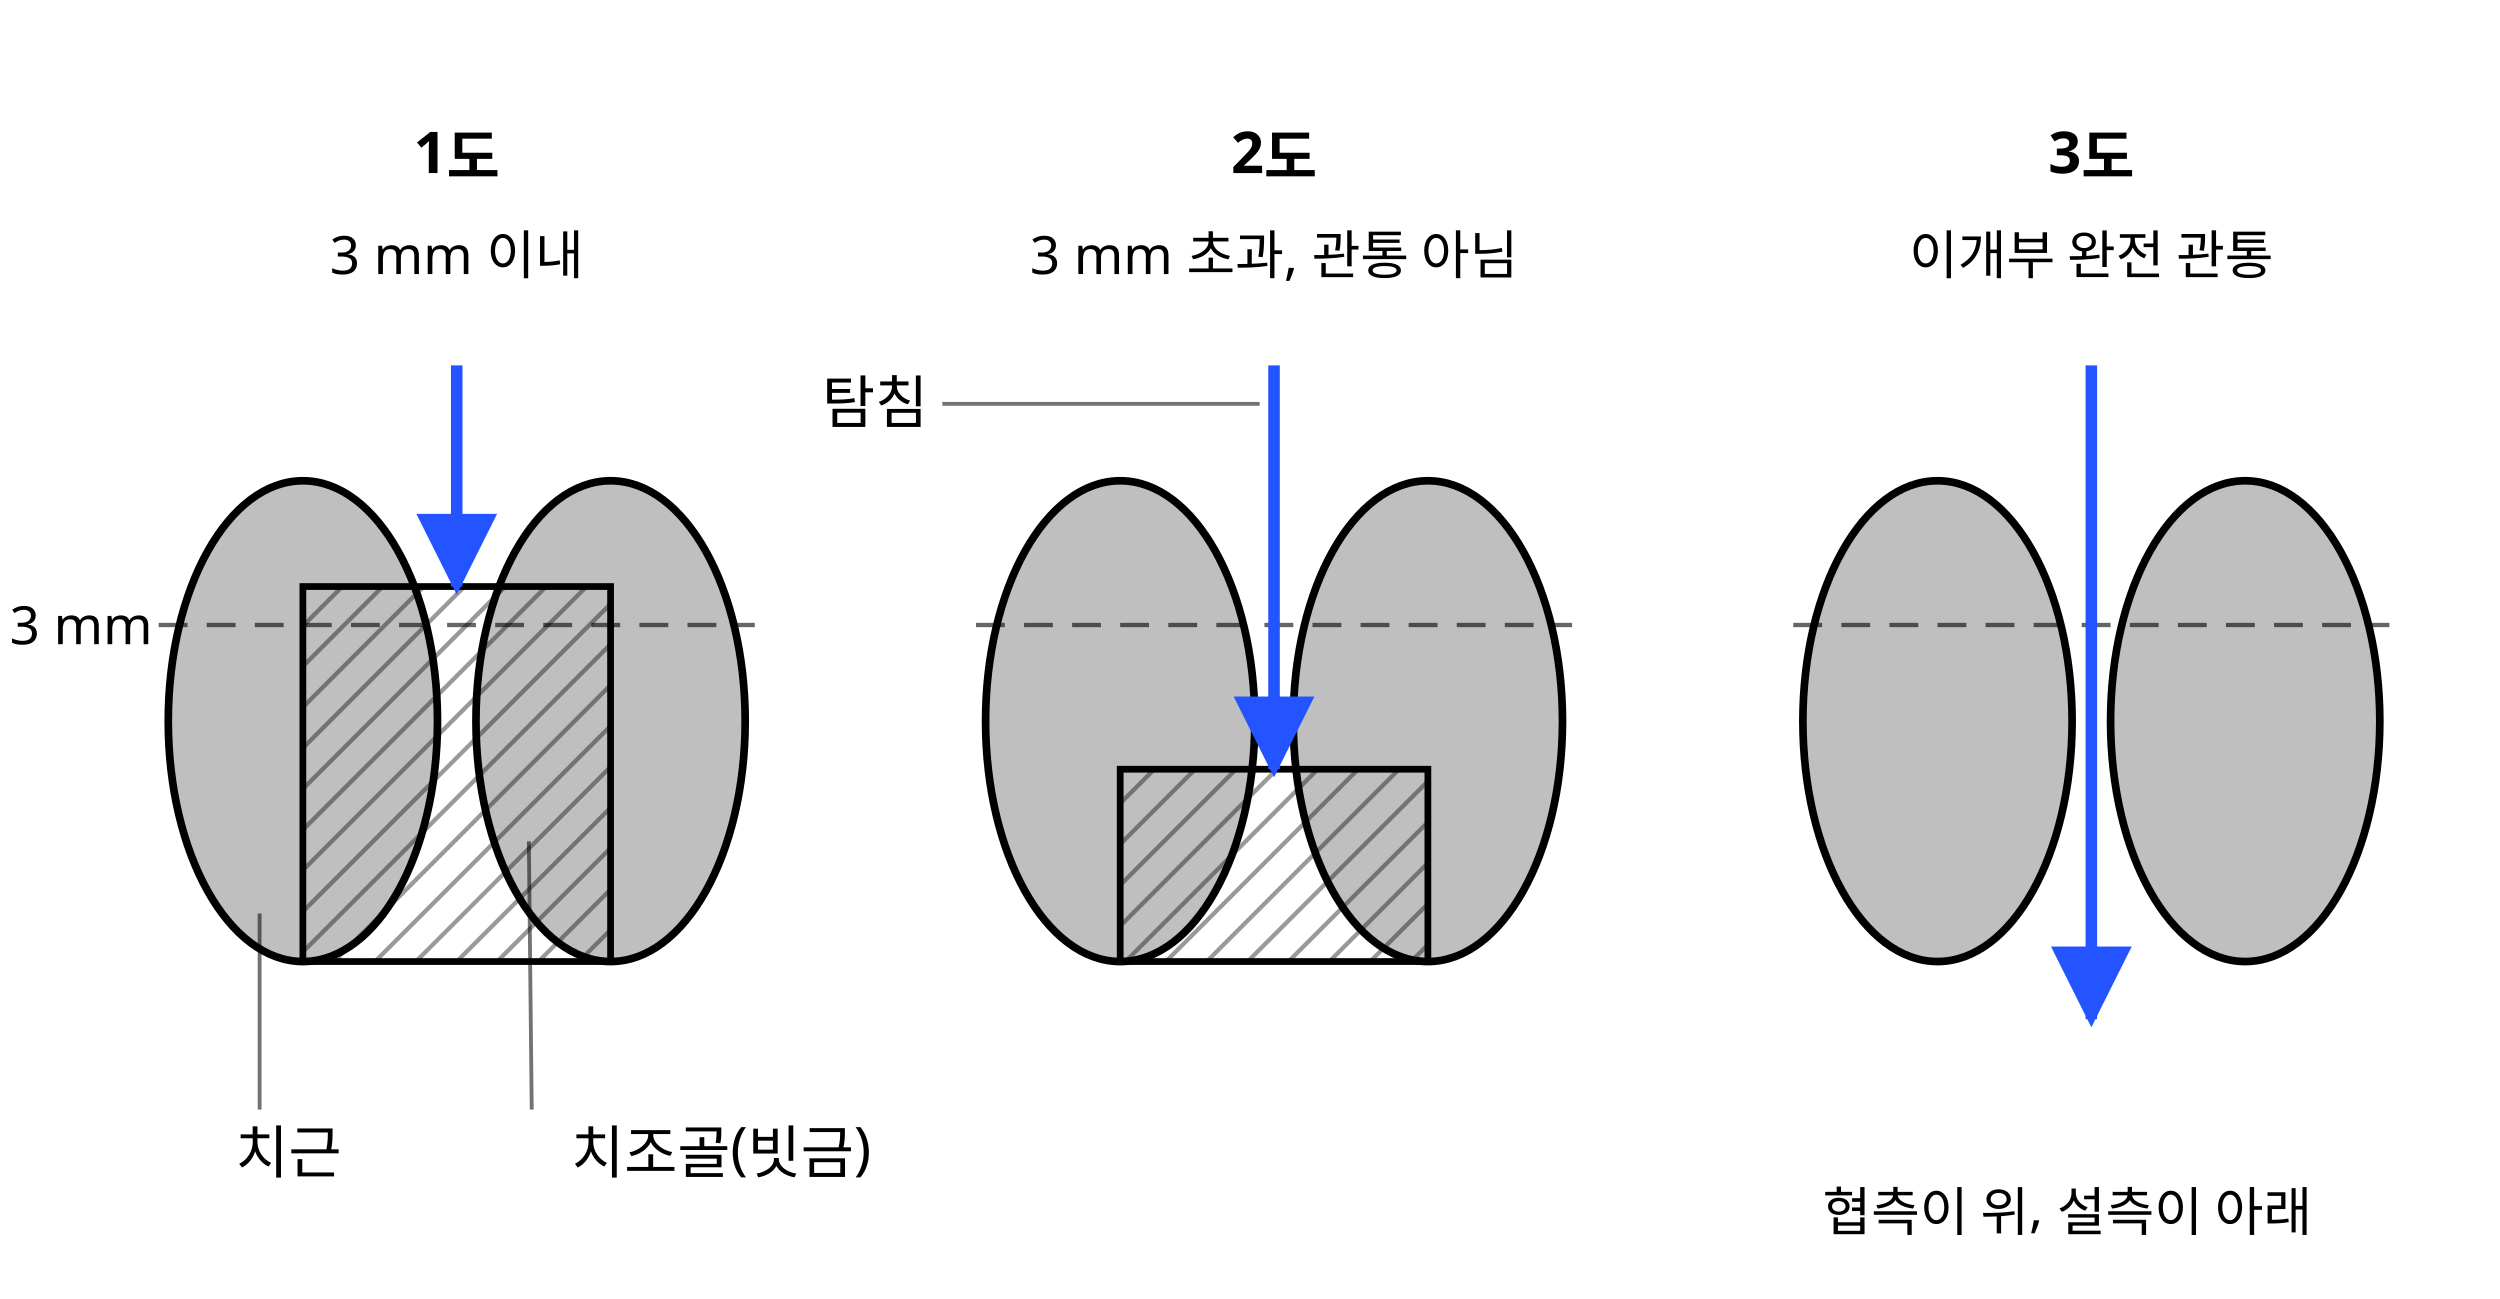
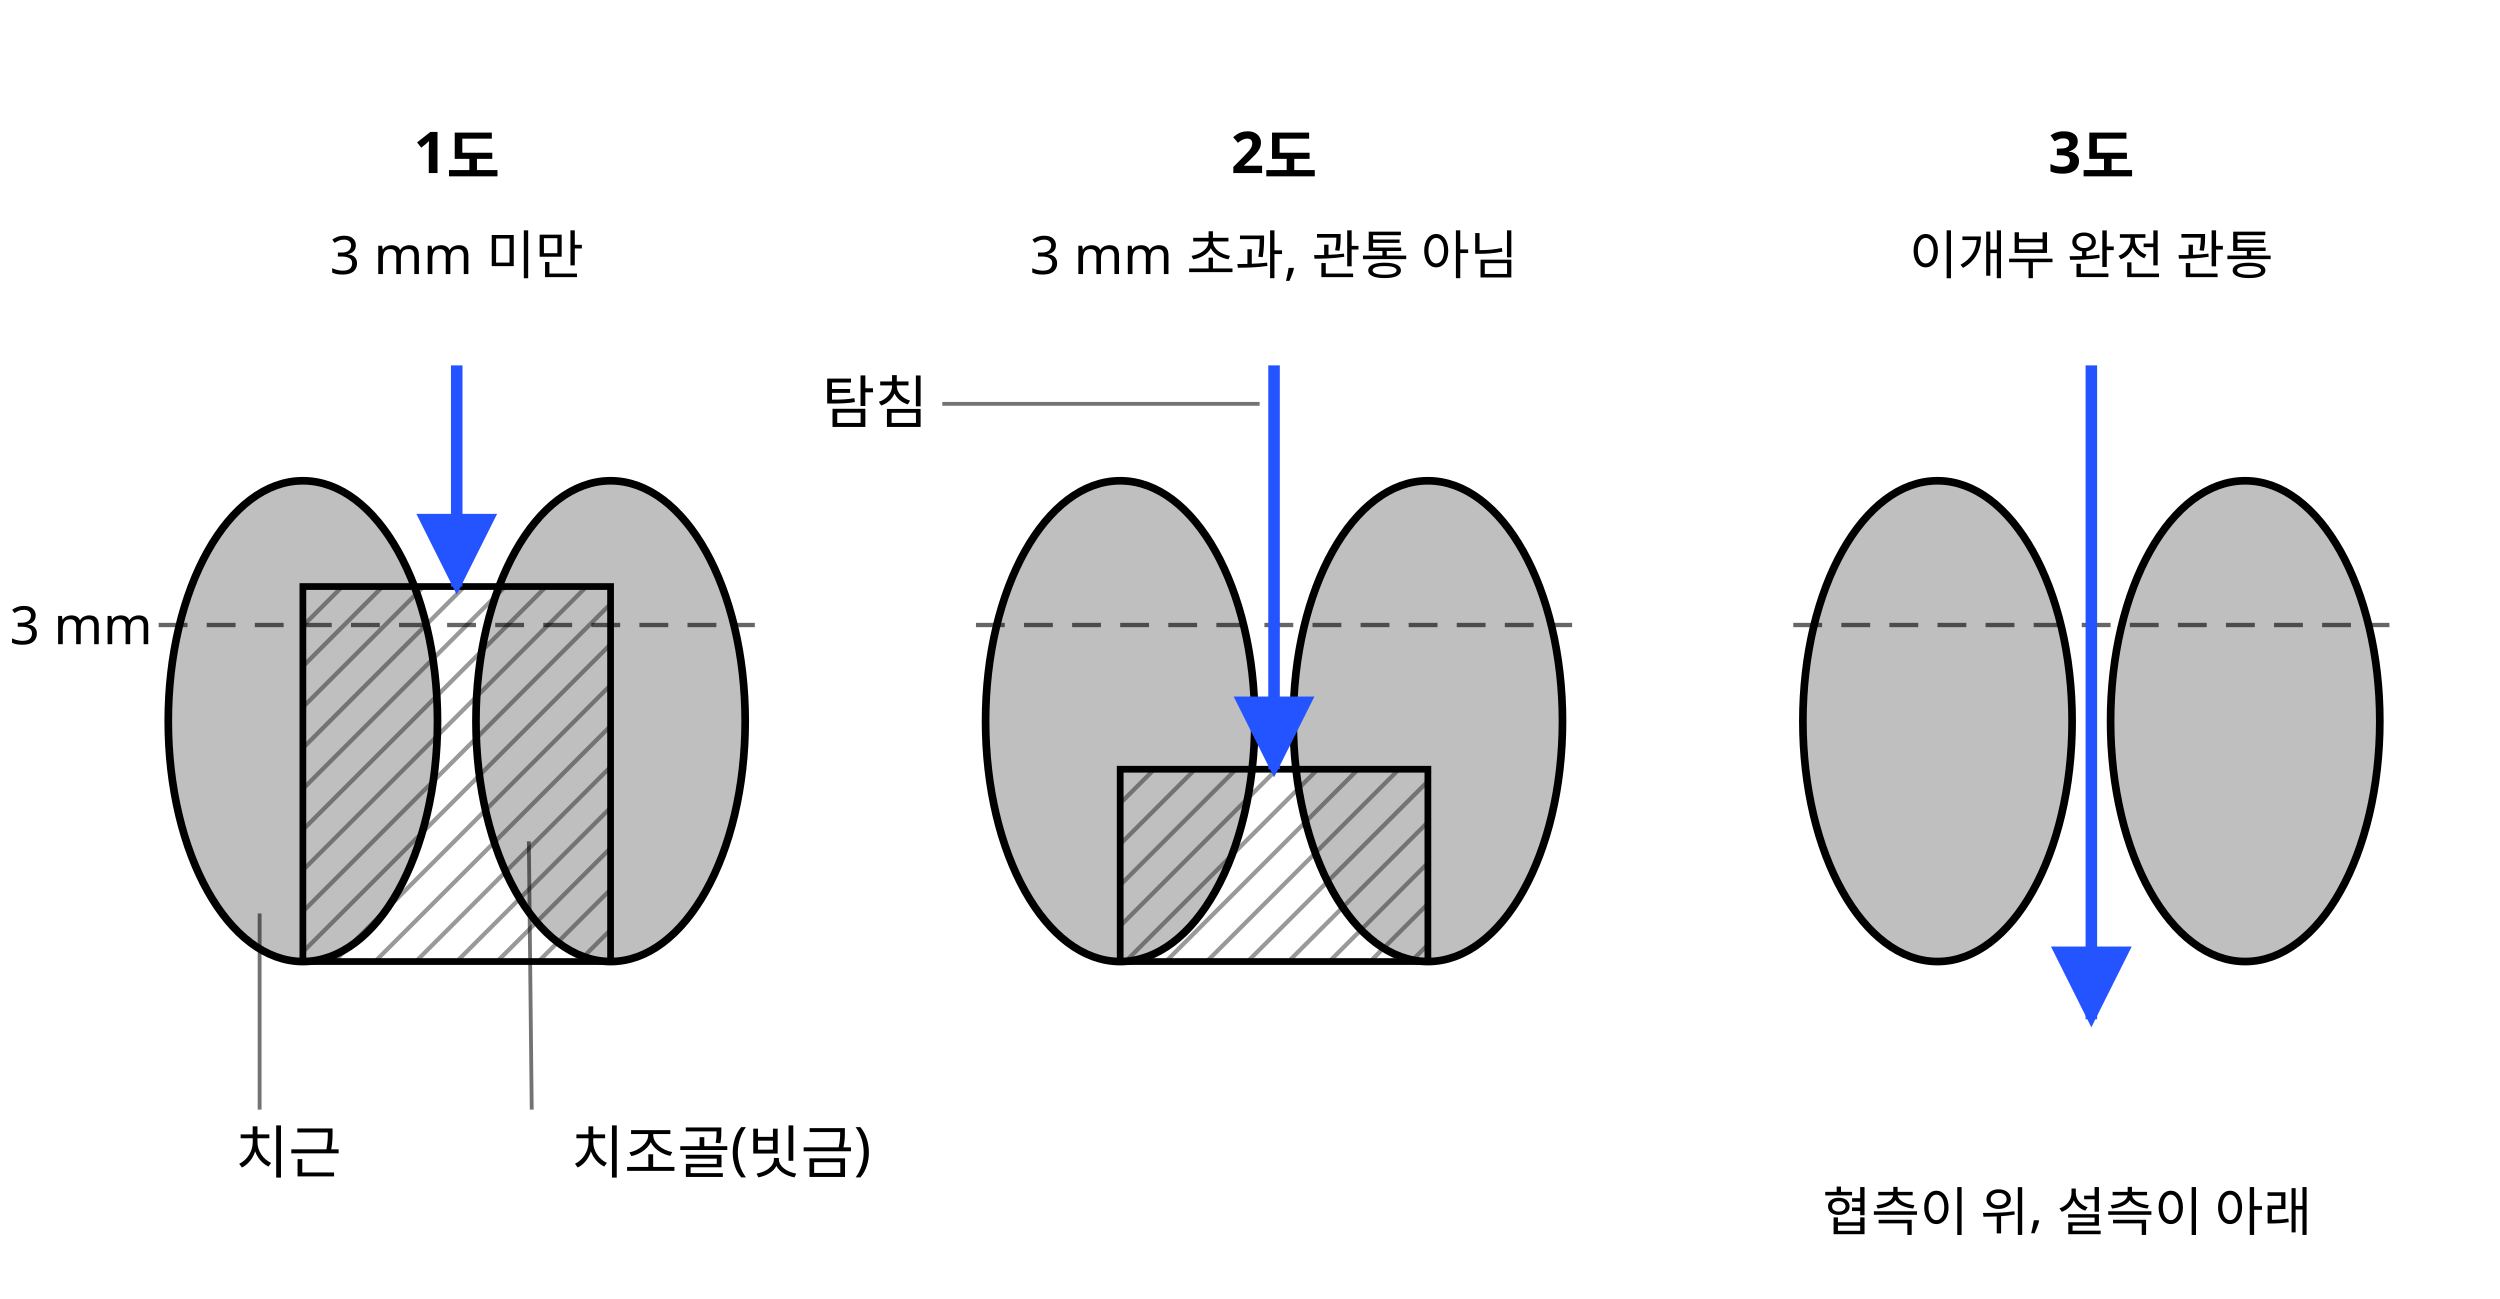
<svg xmlns="http://www.w3.org/2000/svg" class="si si-illus" viewBox="0 0 520 270" style="max-width:520px;color:var(--si-ink,var(--text,#1f2328))" role="img" aria-labelledby="furcation-involvement-t" font-family="'Pretendard','Noto Sans KR','Apple SD Gothic Neo',sans-serif" font-size="13" fill="currentColor">
  <defs>
    <marker id="furcation-involvement-ar" viewBox="0 0 10 10" refX="9" refY="5" markerWidth="7" markerHeight="7" orient="auto-start-reverse">
      <path d="M0,0L10,5L0,10z" style="fill:var(--si-accent,#2454ff)" />
    </marker>
    <clipPath id="furcation-involvement-clip0">
      <polygon points="63,122 127,122 127,200 63,200" />
    </clipPath>
    <clipPath id="furcation-involvement-clip1">
      <polygon points="233,160 297,160 297,200 233,200" />
    </clipPath>
  </defs>
  <line x1="54" y1="190" x2="54" y2="230.8" class="si-leader" style="stroke:currentColor" stroke-opacity="0.55" stroke-width="0.8" />
  <line x1="110" y1="175" x2="110.6" y2="230.8" class="si-leader" style="stroke:currentColor" stroke-opacity="0.55" stroke-width="0.8" />
  <line x1="262" y1="84" x2="196" y2="84" class="si-leader" style="stroke:currentColor" stroke-opacity="0.55" stroke-width="0.8" />
  <rect x="63" y="122" width="64" height="78" style="stroke:currentColor;fill:none" stroke-width="0.5" />
  <path d="M15.2,161L95,81.2M19.4,165.2L99.2,85.4M23.7,169.5L103.5,89.7M27.9,173.7L107.7,93.9M32.1,178L112,98.1M36.4,182.2L116.2,102.4M40.6,186.5L120.5,106.6M44.9,190.7L124.7,110.9M49.1,194.9L128.9,115.1M53.4,199.2L133.2,119.4M57.6,203.4L137.4,123.6M61.8,207.7L141.7,127.8M66.1,211.9L145.9,132.1M70.3,216.2L150.2,136.3M74.6,220.4L154.4,140.6M78.8,224.6L158.6,144.8M83.1,228.9L162.9,149.1M87.3,233.1L167.1,153.3M91.5,237.4L171.4,157.5" clip-path="url(#furcation-involvement-clip0)" style="stroke:currentColor;fill:none" stroke-width="0.9" opacity="0.4" />
  <polygon points="63,122 127,122 127,200 63,200" style="stroke:currentColor;fill:none" stroke-width="1.4" />
  <ellipse cx="63" cy="150" rx="28" ry="50" style="stroke:currentColor;fill:currentColor" stroke-width="1.6" fill-opacity="0.25" />
  <ellipse cx="127" cy="150" rx="28" ry="50" style="stroke:currentColor;fill:currentColor" stroke-width="1.6" fill-opacity="0.25" />
  <line x1="33" y1="130" x2="157" y2="130" style="stroke:currentColor;fill:none" stroke-width="0.9" stroke-dasharray="6 4" opacity="0.6" />
  <line x1="95" y1="76" x2="95" y2="122" style="stroke:var(--si-accent,#2454ff);fill:none" stroke-width="2.4" marker-end="url(#furcation-involvement-ar)" />
  <text x="95" y="36" text-anchor="middle" font-size="12" font-weight="700">1도</text>
-   <text x="95" y="57" text-anchor="middle" font-size="11">3 mm 이내</text>
+   <text x="95" y="57" text-anchor="middle" font-size="11">3 mm 미만</text>
  <rect x="233" y="160" width="64" height="40" style="stroke:currentColor;fill:none" stroke-width="0.5" />
  <path d="M203.1,180L265,118.1M207.4,184.2L269.2,122.4M211.6,188.5L273.5,126.6M215.9,192.7L277.7,130.9M220.1,197L282,135.1M224.4,201.2L286.2,139.4M228.6,205.5L290.5,143.6M232.8,209.7L294.7,147.8M237.1,213.9L298.9,152.1M241.3,218.2L303.2,156.3M245.6,222.4L307.4,160.6M249.8,226.7L311.7,164.8M254.1,230.9L315.9,169.1M258.3,235.2L320.2,173.3M262.5,239.4L324.4,177.5" clip-path="url(#furcation-involvement-clip1)" style="stroke:currentColor;fill:none" stroke-width="0.9" opacity="0.4" />
  <polygon points="233,160 297,160 297,200 233,200" style="stroke:currentColor;fill:none" stroke-width="1.4" />
  <ellipse cx="233" cy="150" rx="28" ry="50" style="stroke:currentColor;fill:currentColor" stroke-width="1.6" fill-opacity="0.25" />
  <ellipse cx="297" cy="150" rx="28" ry="50" style="stroke:currentColor;fill:currentColor" stroke-width="1.6" fill-opacity="0.25" />
  <line x1="203" y1="130" x2="327" y2="130" style="stroke:currentColor;fill:none" stroke-width="0.9" stroke-dasharray="6 4" opacity="0.6" />
  <line x1="265" y1="76" x2="265" y2="160" style="stroke:var(--si-accent,#2454ff);fill:none" stroke-width="2.4" marker-end="url(#furcation-involvement-ar)" />
  <text x="265" y="36" text-anchor="middle" font-size="12" font-weight="700">2도</text>
  <text x="265" y="57" text-anchor="middle" font-size="11">3 mm 초과, 관통 아님</text>
  <ellipse cx="403" cy="150" rx="28" ry="50" style="stroke:currentColor;fill:currentColor" stroke-width="1.6" fill-opacity="0.25" />
  <ellipse cx="467" cy="150" rx="28" ry="50" style="stroke:currentColor;fill:currentColor" stroke-width="1.6" fill-opacity="0.25" />
  <line x1="373" y1="130" x2="497" y2="130" style="stroke:currentColor;fill:none" stroke-width="0.9" stroke-dasharray="6 4" opacity="0.6" />
  <line x1="435" y1="76" x2="435" y2="212" style="stroke:var(--si-accent,#2454ff);fill:none" stroke-width="2.4" marker-end="url(#furcation-involvement-ar)" />
  <text x="435" y="36" text-anchor="middle" font-size="12" font-weight="700">3도</text>
  <text x="435" y="57" text-anchor="middle" font-size="11">이개부 완전 관통</text>
  <text x="2" y="134" font-size="11">3 mm</text>
  <text x="60" y="244" text-anchor="middle" font-size="12">치근</text>
  <text x="150" y="244" text-anchor="middle" font-size="12">치조골(빗금)</text>
  <text x="182" y="88" text-anchor="middle" font-size="12">탐침</text>
  <text x="430" y="256" text-anchor="middle" font-size="11">협측이 위, 설측이 아래</text>
</svg>
